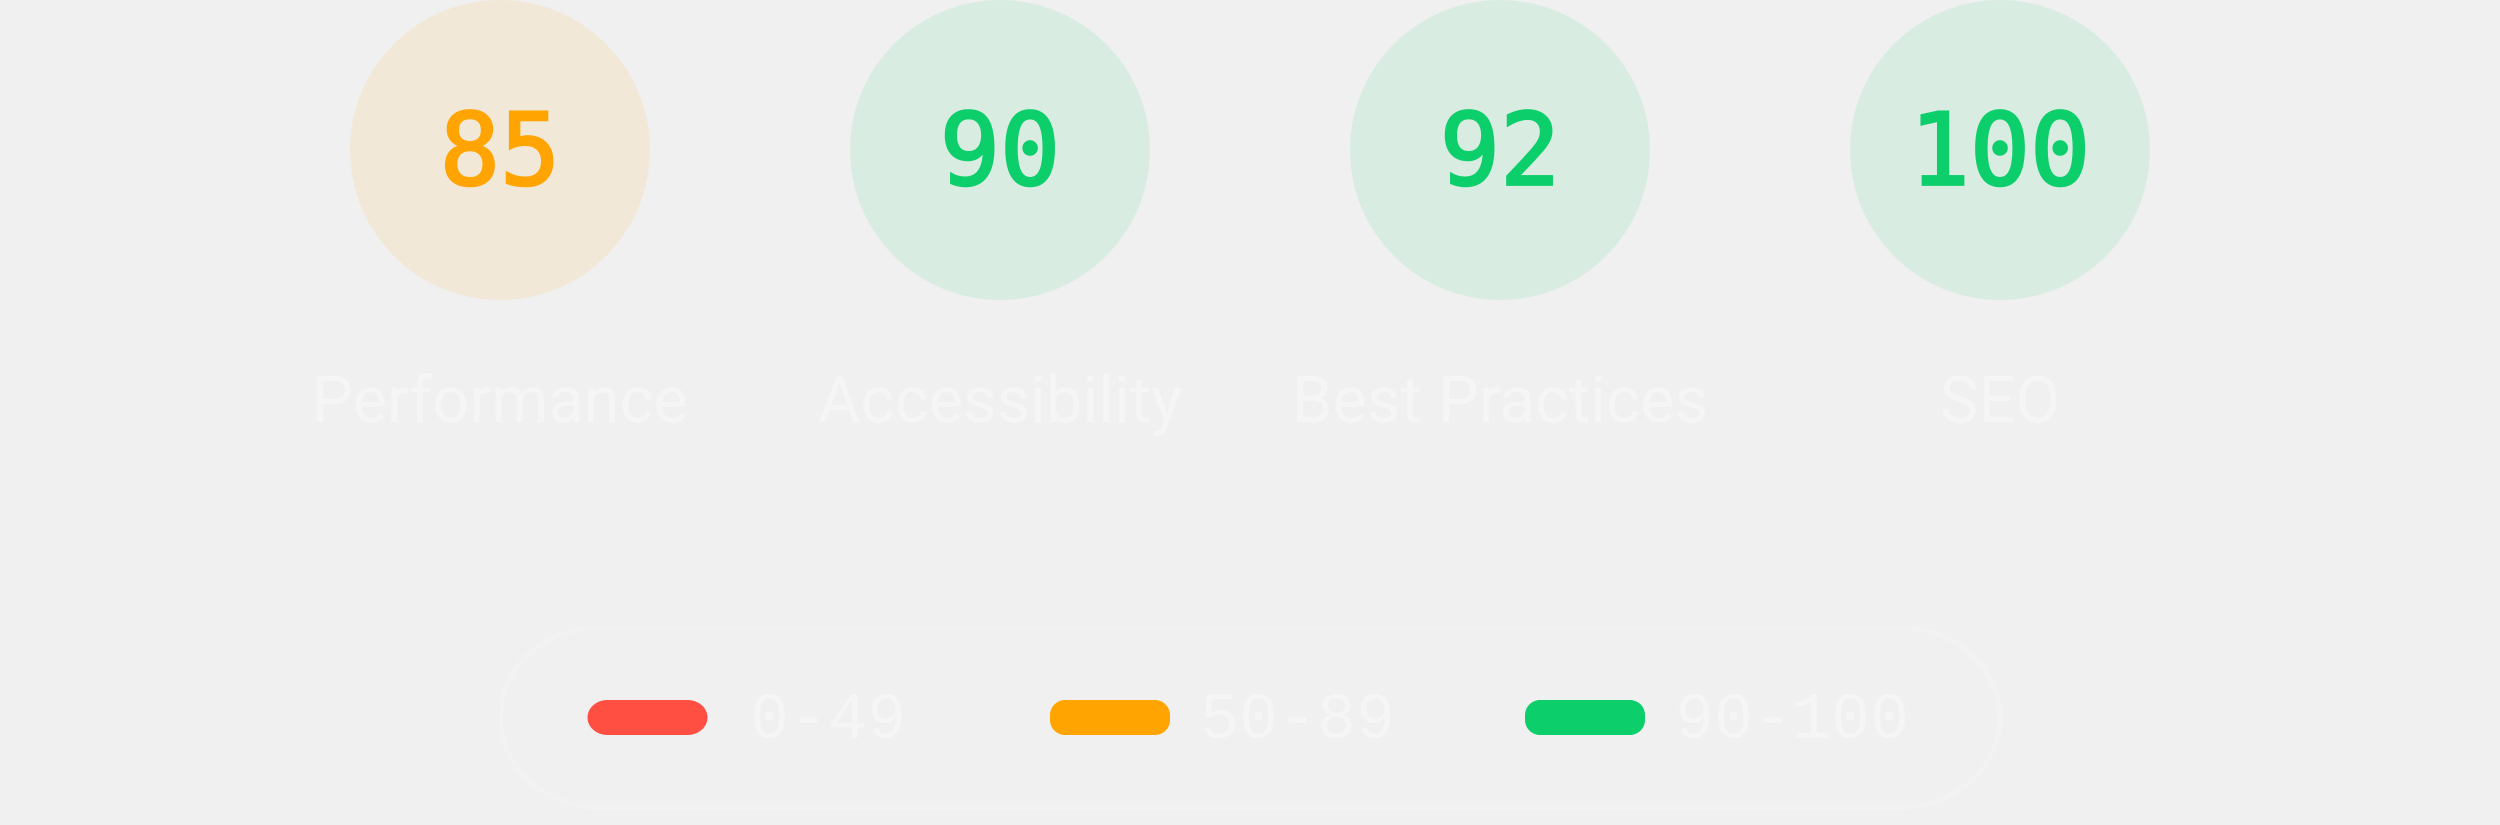
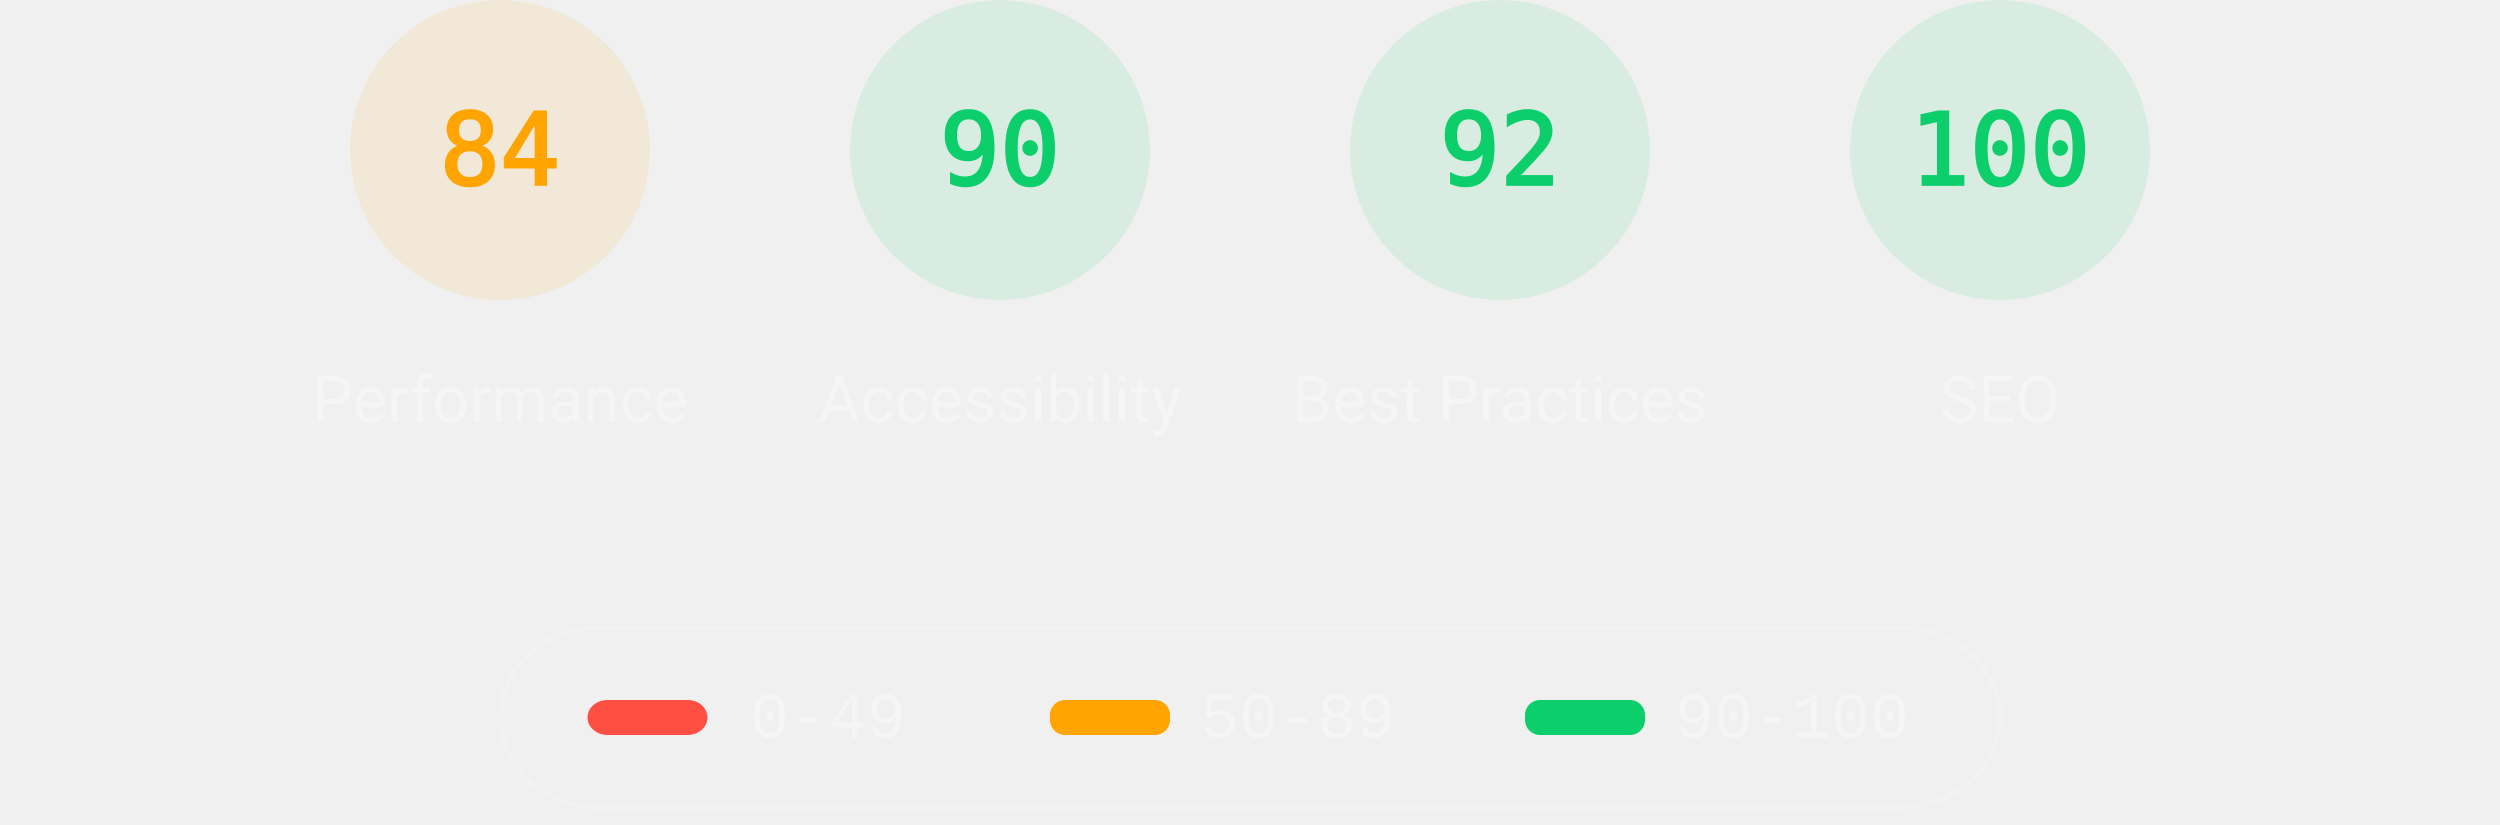
<svg xmlns="http://www.w3.org/2000/svg" class="theme--dark" fill="none" width="1000" height="330">
  <style>
			.gauge-base {
				opacity: 0.1
			}

			.gauge-arc {
				fill: none;
				animation-delay: 250ms;
				stroke-linecap: round;
				transform: rotate(-90deg);
				transform-origin: 100px 60px;
				animation: load-gauge 1s ease forwards
			}

			.guage-text {
				font-size: 40px;
				font-family: monospace;
				text-align: center
			}

			.guage-red {
				color: #ff4e42;
				fill: #ff4e42;
				stroke: #ff4e42
			}
			.guage-orange {
				color: #ffa400;
				fill: #ffa400;
				stroke: #ffa400
			}
			.guage-green {
				color: #0cce6b;
				fill: #0cce6b;
				stroke: #0cce6b
			}
			.theme--agnostic .guage-undefined {
				color: #5c5c5c;
				fill: #5c5c5c;
				stroke: #5c5c5c
			}
			.theme--light .guage-undefined {
				color: #1e1e1e;
				fill: #1e1e1e;
				stroke: #1e1e1e
			}
			.theme--dark .guage-undefined {
				color: #f5f5f5;
				fill: #f5f5f5;
				stroke: #f5f5f5
			}

			.guage-title {
				stroke: none;
				font-size: 26px;
				line-height: 26px;
				font-family: Roboto, Halvetica, Arial, sans-serif
			}
			.metric.guage-title {
				font-family: 'Courier New', Courier, monospace
			}
			.theme--agnostic .guage-title {
				color: #737373;
				fill: #737373
			}
			.theme--light .guage-title {
				color: #212121;
				fill: #212121
			}
			.theme--dark .guage-title {
				color: #f5f5f5;
				fill: #f5f5f5
			}

			@keyframes load-gauge {
				from {
					stroke-dasharray: 0 352.858
				}
			}
			.lh-gauge--pwa__disc {
				fill: #e0e0e0
			}
			.lh-gauge--pwa__logo {
				position: relative;
				fill: #b0b0b0
			}
			.lh-gauge--pwa__invisible {
				display: none
			}
			.lh-gauge--pwa__visible {
				display: inline
			}
			.guage-invisible {
				display: none
			}
			.lh-gauge--pwa__logo--primary-color {
				fill: #304ffe
			}
			.theme--agnostic .lh-gauge--pwa__logo--secondary-color {
				fill: #787878
			}
			.theme--light .lh-gauge--pwa__logo--secondary-color {
				fill: #3d3d3d
			}
			.theme--dark .lh-gauge--pwa__logo--secondary-color {
				fill: #d8b6b6
			}
			.theme--light #svg_2 {
				stroke: #00000022
			}
			.theme--agnostic #svg_2 {
				stroke: #616161
			}
			.theme--light #svg_2 {
				stroke: #00000022
			}
			.theme--dark #svg_2 {
				stroke: #f5f5f566
			}
		</style>
  <svg class="guage-div guage-perf guage-orange" viewBox="0 0 200 200" width="200" height="200" x="100" y="0">
    <circle class="gauge-base" r="56" cx="100" cy="60" stroke-width="8" />
-     <circle class="gauge-arc guage-arc-1" r="56" cx="100" cy="60" stroke-width="8" style="stroke-dasharray: 299.079, 351.858;" />
-     <text class="guage-text" x="100px" y="60px" alignment-baseline="central" dominant-baseline="central" text-anchor="middle">85</text>
+     <circle class="gauge-arc guage-arc-1" r="56" cx="100" cy="60" stroke-width="8" style="stroke-dasharray: 295.561, 351.858;" />
+     <text class="guage-text" x="100px" y="60px" alignment-baseline="central" dominant-baseline="central" text-anchor="middle">84</text>
    <text class="guage-title" x="100px" y="160px" alignment-baseline="central" dominant-baseline="central" text-anchor="middle">Performance</text>
  </svg>
  <svg class="guage-div guage-acc guage-green" viewBox="0 0 200 200" width="200" height="200" x="300" y="0">
    <circle class="gauge-base" r="56" cx="100" cy="60" stroke-width="8" />
    <circle class="gauge-arc guage-arc-2" r="56" cx="100" cy="60" stroke-width="8" style="stroke-dasharray: 316.672, 351.858;" />
    <text class="guage-text" x="100px" y="60px" alignment-baseline="central" dominant-baseline="central" text-anchor="middle">90</text>
    <text class="guage-title" x="100px" y="160px" alignment-baseline="central" dominant-baseline="central" text-anchor="middle">Accessibility</text>
  </svg>
  <svg class="guage-div guage-best guage-green" viewBox="0 0 200 200" width="200" height="200" x="500" y="0">
    <circle class="gauge-base" r="56" cx="100" cy="60" stroke-width="8" />
    <circle class="gauge-arc guage-arc-3" r="56" cx="100" cy="60" stroke-width="8" style="stroke-dasharray: 323.709, 351.858;" />
    <text class="guage-text" x="100px" y="60px" alignment-baseline="central" dominant-baseline="central" text-anchor="middle">92</text>
    <text class="guage-title" x="100px" y="160px" alignment-baseline="central" dominant-baseline="central" text-anchor="middle">Best Practices</text>
  </svg>
  <svg class="guage-div guage-seo guage-green" viewBox="0 0 200 200" width="200" height="200" x="700" y="0">
    <circle class="gauge-base" r="56" cx="100" cy="60" stroke-width="8" />
    <circle class="gauge-arc guage-arc-4" r="56" cx="100" cy="60" stroke-width="8" style="stroke-dasharray: 351.858, 351.858;" />
    <text class="guage-text" x="100px" y="60px" alignment-baseline="central" dominant-baseline="central" text-anchor="middle">100</text>
    <text class="guage-title" x="100px" y="160px" alignment-baseline="central" dominant-baseline="central" text-anchor="middle">SEO</text>
  </svg>
  <svg class="guage-div guage-pwa guage-invisible" viewBox="0 0 200 200" width="200" height="200" x="900" y="0">
    <svg viewBox="0 0 60 60" width="112" height="112" x="44" y="4">
      <defs>
        <linearGradient id="lh-gauge--pwa__check-circle__gradient-0" x1="50%" y1="0%" x2="50%" y2="100%">
          <stop stop-color="#00C852" offset="0%" />
          <stop stop-color="#009688" offset="100%" />
        </linearGradient>
        <linearGradient id="lh-gauge--pwa__installable__shadow-gradient-0" x1="76.056%" x2="24.111%" y1="82.995%" y2="24.735%">
          <stop stop-color="#A5D6A7" offset="0%" />
          <stop stop-color="#80CBC4" offset="100%" />
        </linearGradient>
        <linearGradient id="lh-gauge--pwa__fast-reliable__shadow-gradient-0" x1="76.056%" y1="82.995%" x2="25.678%" y2="26.493%">
          <stop stop-color="#64B5F6" offset="0%" />
          <stop stop-color="#2979FF" offset="100%" />
        </linearGradient>
        <g id="lh-gauge--pwa__fast-reliable-badge-0">
          <circle fill="#FFFFFF" cx="10" cy="10" r="10" />
          <path fill="#304FFE" d="M10 3.58l5.25 2.34v3.5c0 3.23-2.24 6.26-5.25 7-3.01-.74-5.25-3.77-5.25-7v-3.5L10 3.58zm-.47 10.74l2.76-4.83.03-.07c.04-.08 0-.24-.22-.24h-1.64l.47-3.26h-.47l-2.7 4.77c-.02.01.05-.1-.04.05-.09.16-.1.31.18.31h1.63l-.47 3.27h.47z" />
        </g>
        <g id="lh-gauge--pwa__installable-badge-0">
          <circle fill="#FFFFFF" cx="10" cy="10" r="10" />
          <path fill="#009688" d="M10 4.167A5.835 5.835 0 0 0 4.167 10 5.835 5.835 0 0 0 10 15.833 5.835 5.835 0 0 0 15.833 10 5.835 5.835 0 0 0 10 4.167zm2.917 6.416h-2.334v2.334H9.417v-2.334H7.083V9.417h2.334V7.083h1.166v2.334h2.334v1.166z" />
        </g>
      </defs>
      <g stroke="none" fill-rule="nonzero">
        <circle class="lh-gauge--pwa__disc" cx="30" cy="30" r="30" />
        <g class="lh-gauge--pwa__logo">
          <path d="M35.66 19.39l.7-1.75h2L37.4 15 38.6 12l3.4 9h-2.51l-.58-1.61z" />
          <path d="M33.52 21l3.65-9h-2.42l-2.5 5.82L30.5 12h-1.86l-1.9 5.82-1.35-2.65-1.21 3.72L25.4 21h2.38l1.72-5.2 1.64 5.2z" />
          <path fill-rule="nonzero" d="M20.3 17.91h1.48c.45 0 .85-.05 1.2-.15l.39-1.18 1.07-3.3a2.64 2.64 0 0 0-.28-.37c-.55-.6-1.36-.91-2.42-.91H18v9h2.3V17.9zm1.96-3.84c.22.22.33.5.33.87 0 .36-.1.65-.29.87-.2.23-.59.35-1.15.35h-.86v-2.41h.87c.52 0 .89.1 1.1.32z" />
        </g>
        <rect class="lh-gauge--pwa__component lh-gauge--pwa__na-line lh-gauge--pwa__invisible" fill="#FFFFFF" x="20" y="32" width="20" height="4" rx="2" />
        <g class="lh-gauge--pwa__component lh-gauge--pwa__fast-reliable-badge lh-gauge--pwa__invisible" transform="translate(20, 29)">
          <path fill="url(#lh-gauge--pwa__fast-reliable__shadow-gradient-0)" d="M33.63 19.49A30 30 0 0 1 16.2 30.36L3 17.14 17.14 3l16.49 16.49z" />
          <use href="#lh-gauge--pwa__fast-reliable-badge-0" />
        </g>
        <g class="lh-gauge--pwa__component lh-gauge--pwa__installable-badge lh-gauge--pwa__invisible" transform="translate(20, 29)">
          <path fill="url(#lh-gauge--pwa__installable__shadow-gradient-0)" d="M33.629 19.487c-4.272 5.453-10.391 9.39-17.415 10.869L3 17.142 17.142 3 33.63 19.487z" />
          <use href="#lh-gauge--pwa__installable-badge-0" />
        </g>
        <g class="lh-gauge--pwa__component lh-gauge--pwa__fast-reliable-installable-badges lh-gauge--pwa__invisible">
          <g transform="translate(8, 29)">
            <path fill="url(#lh-gauge--pwa__fast-reliable__shadow-gradient-0)" d="M16.321 30.463L3 17.143 17.142 3l22.365 22.365A29.864 29.864 0 0 1 22 31c-1.942 0-3.84-.184-5.679-.537z" />
            <use href="#lh-gauge--pwa__fast-reliable-badge-0" />
          </g>
          <g transform="translate(32, 29)">
            <path fill="url(#lh-gauge--pwa__installable__shadow-gradient-0)" d="M25.982 11.84a30.107 30.107 0 0 1-13.08 15.203L3 17.143 17.142 3l8.84 8.84z" />
            <use href="#lh-gauge--pwa__installable-badge-0" />
          </g>
        </g>
        <g class="lh-gauge--pwa__component lh-gauge--pwa__check-circle lh-gauge--pwa__invisible" transform="translate(18, 28)">
          <circle fill="#FFFFFF" cx="12" cy="12" r="12" />
          <path fill="url(#lh-gauge--pwa__check-circle__gradient-0)" d="M12 2a10 10 0 1 0 0 20 10 10 0 0 0 0-20zm-2 15l-5-5 1.41-1.41L10 14.17l7.59-7.59L19 8l-9 9z" />
        </g>
      </g>
    </svg>
    <text class="guage-title" y="160px" alignment-baseline="central" dominant-baseline="central" text-anchor="middle">
      <tspan x="100px" dy="-6px">Progressive</tspan>
      <tspan x="100px" dy="30px">Web App</tspan>
    </text>
  </svg>
  <svg width="604" height="76" x="200" y="250">
    <g>
      <rect fill="none" id="canvas_background" height="80" width="604" y="-1" x="-1" />
      <g display="none" overflow="visible" y="0" x="0" height="100%" width="100%" id="canvasGrid">
        <rect fill="url(#gridpattern)" stroke-width="0" y="0" x="0" height="100%" width="100%" />
      </g>
    </g>
    <g>
      <rect fill-opacity="0" stroke-width="2" rx="40" id="svg_2" height="72" width="600" y="1" x="0" fill="#000000" />
      <rect stroke="#000" rx="8" id="svg_3" height="14" width="48" y="30" x="35" stroke-opacity="null" stroke-width="0" fill="#ff4e42" />
      <rect stroke="#000" rx="6" id="svg_4" height="14" width="48" y="30" x="220" stroke-opacity="null" stroke-width="0" fill="#ffa400" />
      <rect stroke="#000" rx="6" id="svg_5" height="14" width="48" y="30" x="410" stroke-opacity="null" stroke-width="0" fill="#0cce6b" />
      <text class="metric guage-title" xml:space="preserve" text-anchor="start" font-size="26" id="svg_6" y="45" x="100" stroke-opacity="null" stroke-width="0" stroke="#000">0-49</text>
      <text class="metric guage-title" xml:space="preserve" text-anchor="start" font-size="26" id="svg_7" y="45" x="280" stroke-opacity="null" stroke-width="0" stroke="#000">50-89</text>
      <text class="metric guage-title" xml:space="preserve" text-anchor="start" font-size="26" id="svg_8" y="45" x="470" stroke-opacity="null" stroke-width="0" stroke="#000">90-100</text>
    </g>
  </svg>
</svg>
